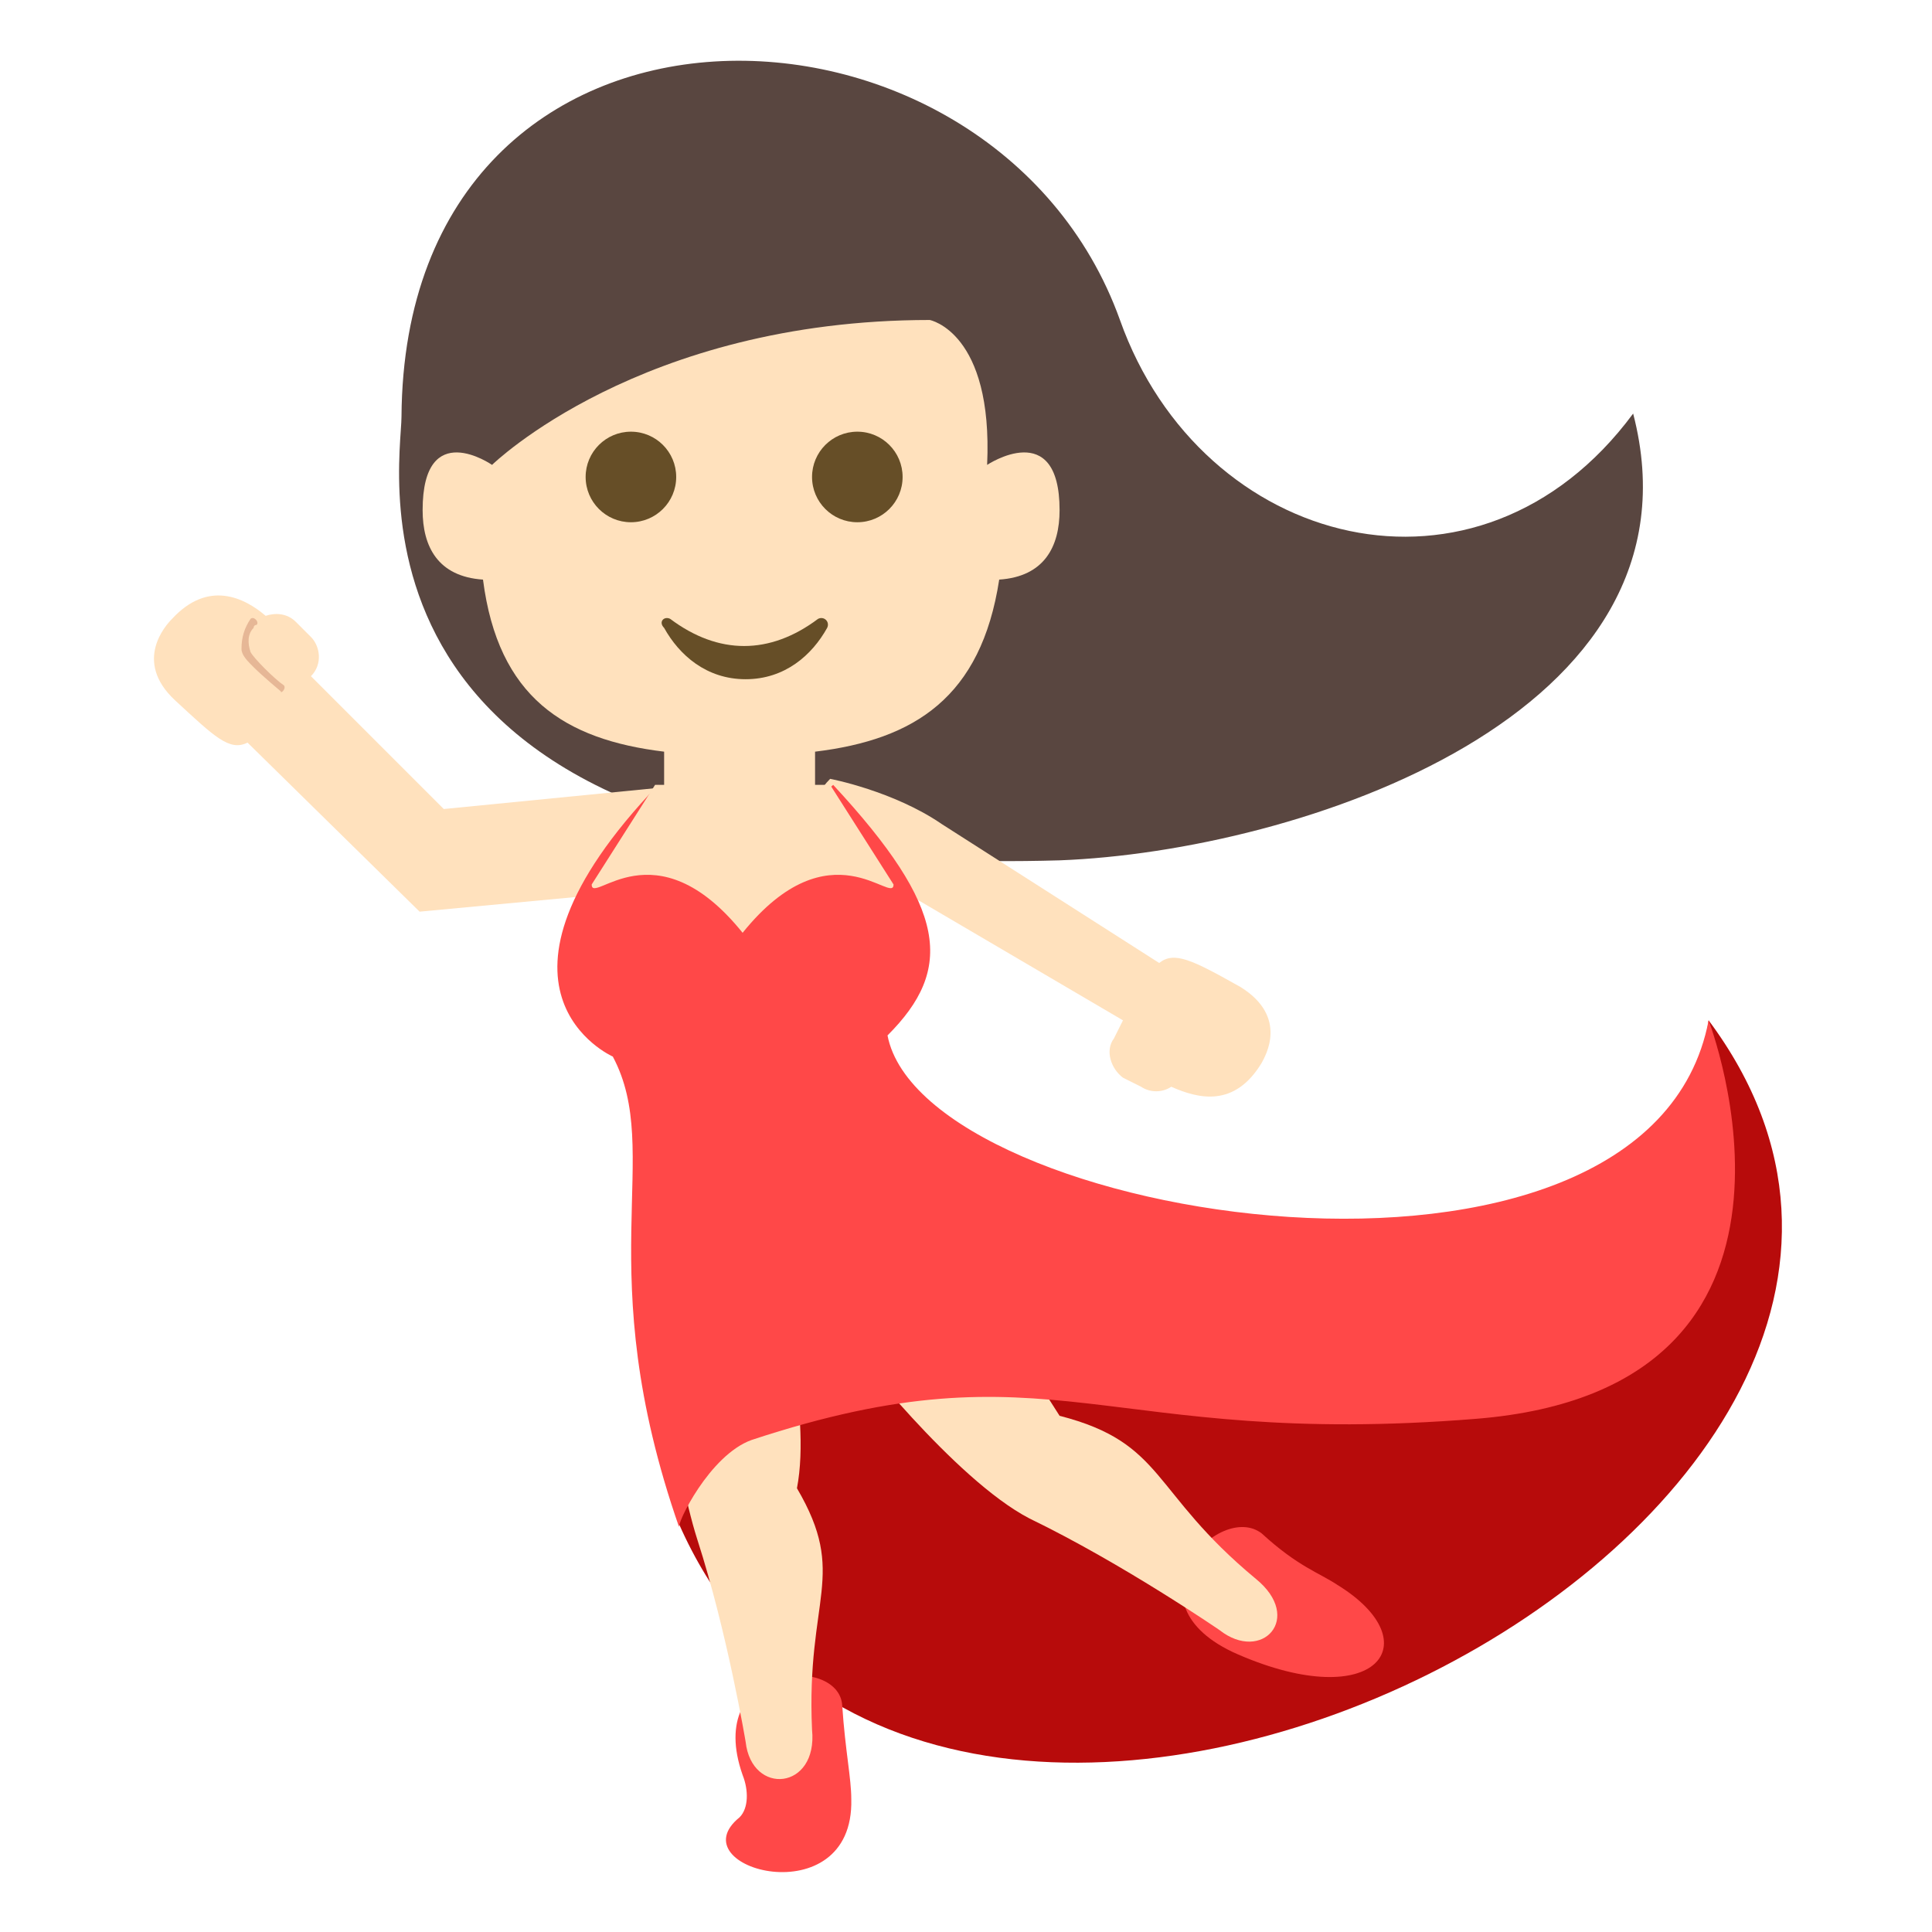
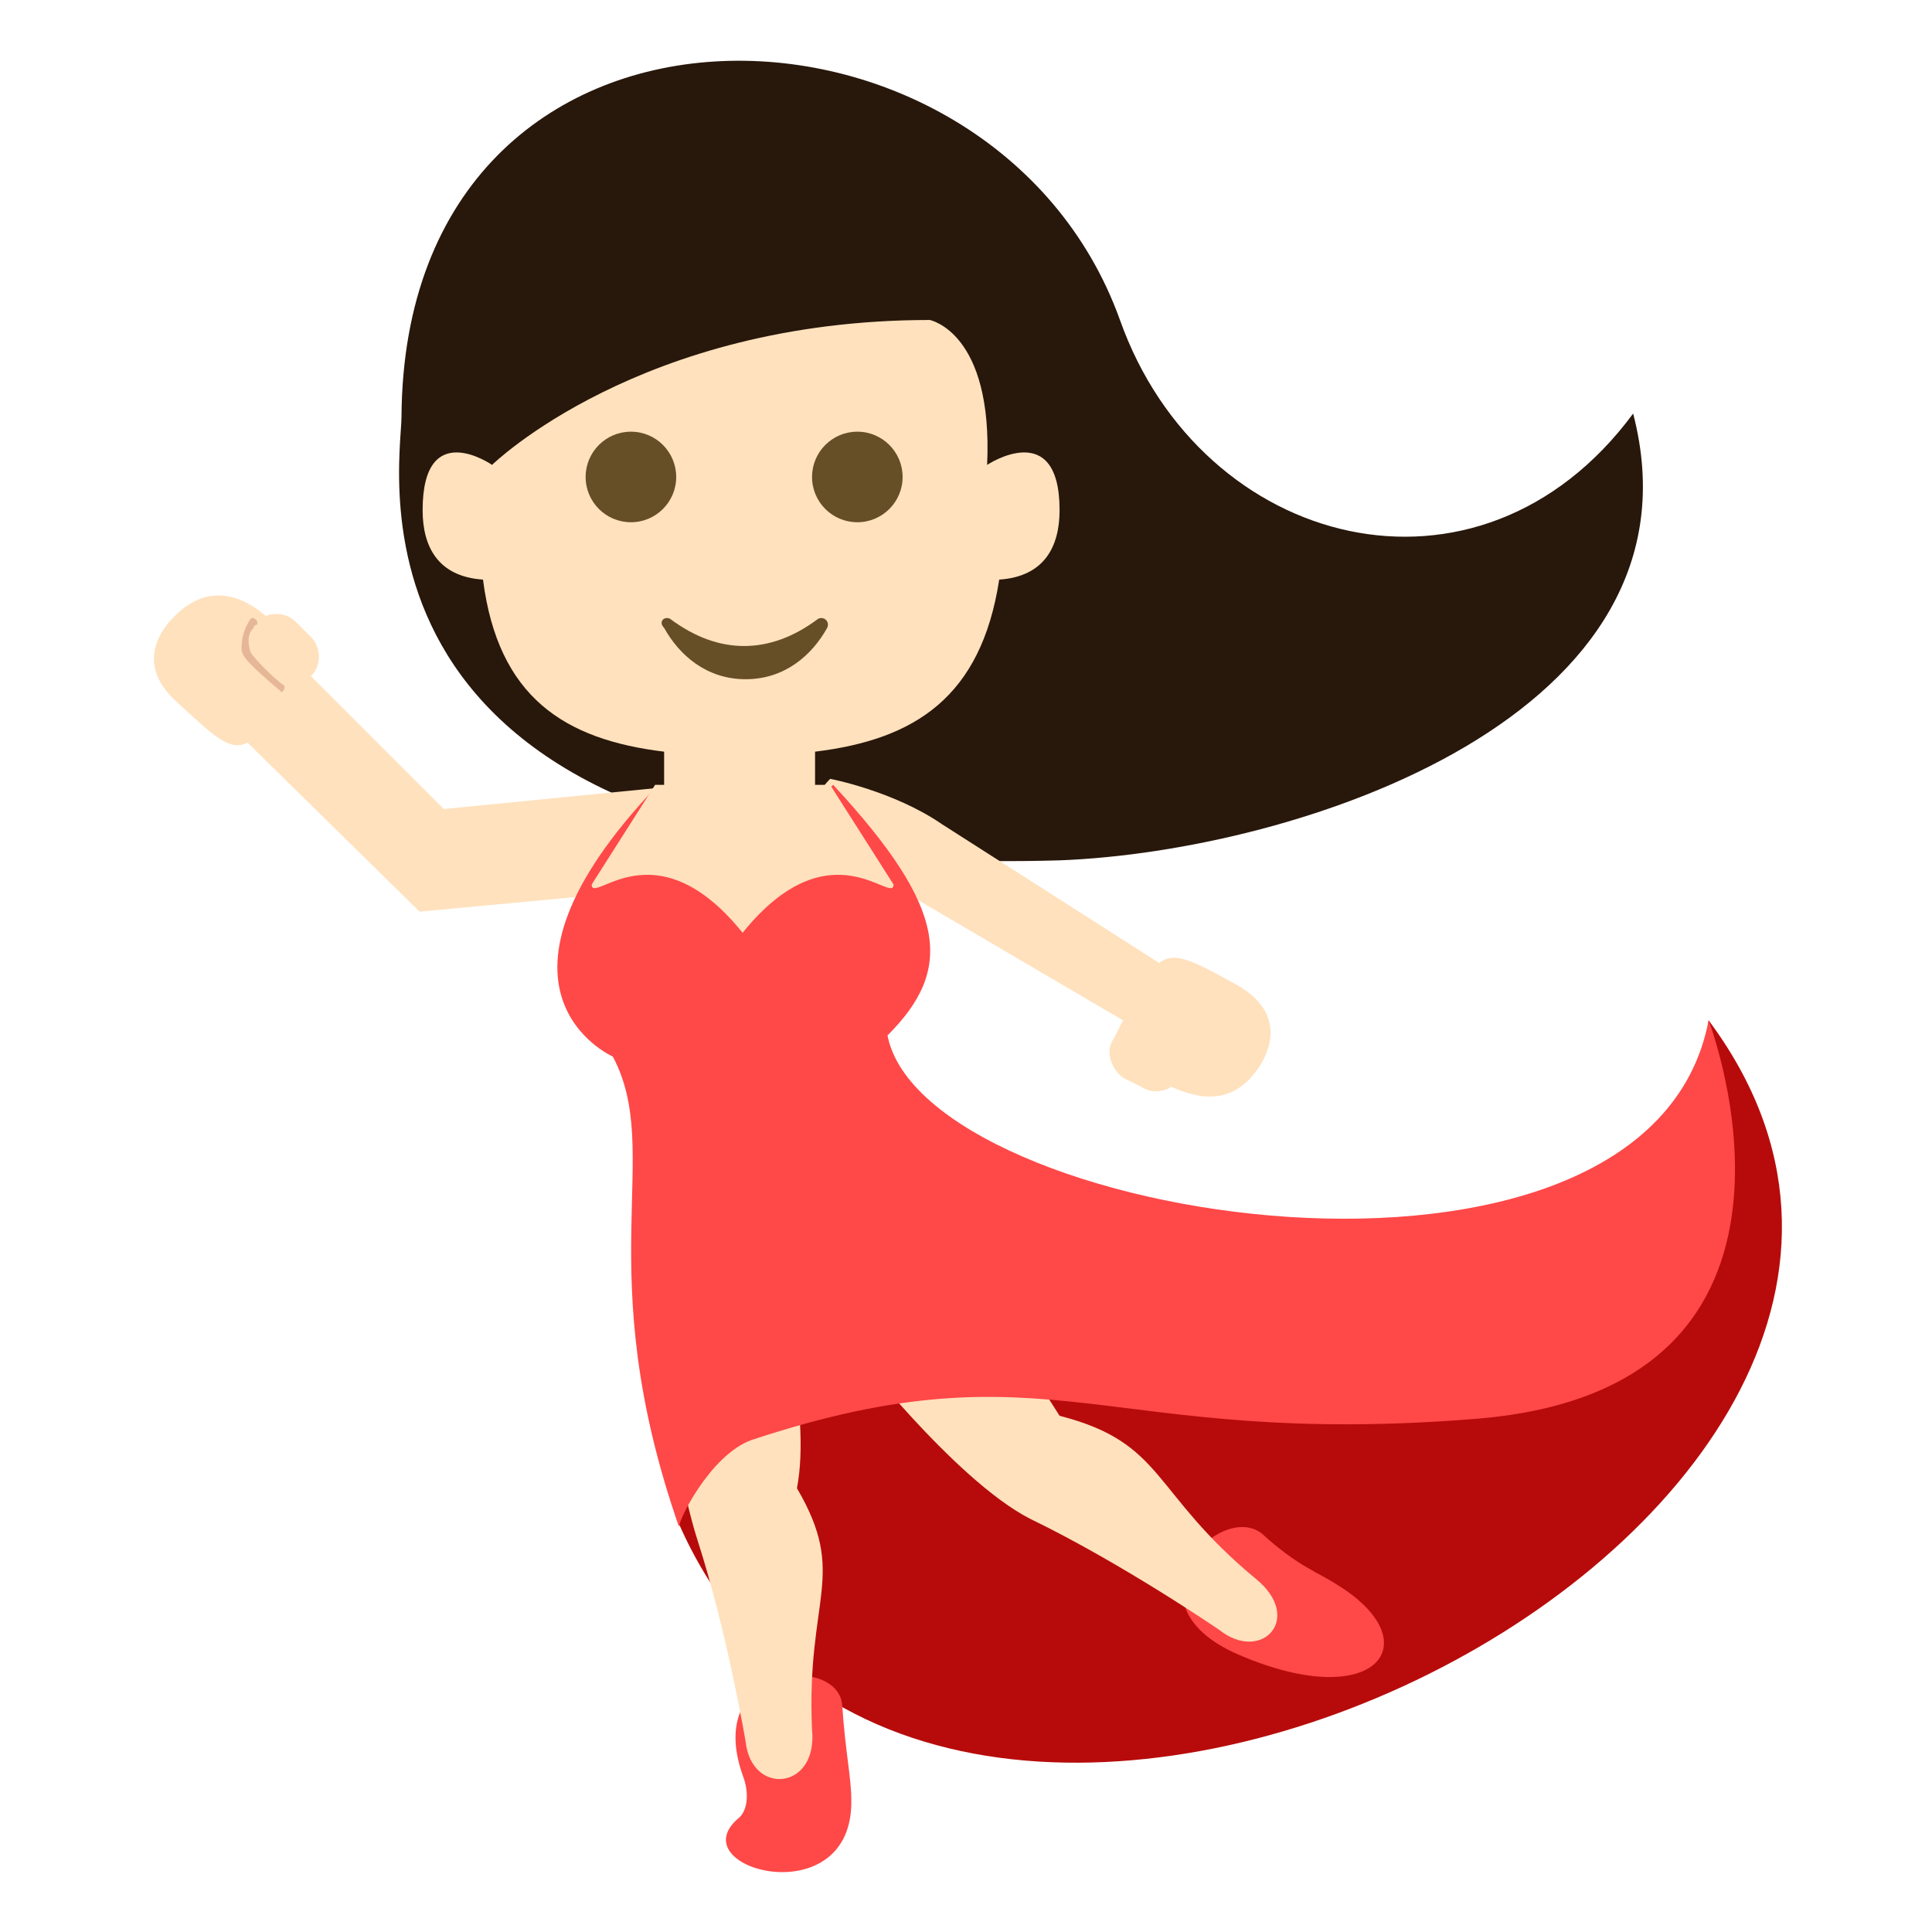
<svg xmlns="http://www.w3.org/2000/svg" viewBox="0 0 64 64" enable-background="new 0 0 64 64">
  <path d="m56.6 33.8c-1.5 12.3-26.2 10.9-27.4 4.7-9.2 4.7-6.7 12-6.7 12 8.4 19 46.4-.2 34.1-16.7" fill="#b70b0b" />
  <path d="m44.3 52.5c3.1 1.9 1.3 4.3-3.3 2.3-3.9-1.7-.6-5.1.8-4 1.2 1.1 1.9 1.3 2.5 1.7" fill="#ff4848" />
  <path d="m41.6 52.3c-3.5-2.9-3-4.5-6.5-5.4-3.2-5.1-5.9-6.9-5.9-6.9-1.7 2.4-1 4.6-1 4.6s3.4 4.4 5.9 5.7c3.1 1.5 6.3 3.7 6.3 3.7 1.4 1.1 2.8-.4 1.2-1.7" fill="#ffe1bd" />
  <path d="m28.2 59.6c.1 3.9-5.8 2.3-3.7.6.3-.3.3-.9.1-1.4-1.3-3.7 3.2-4 3.3-2.3.1 1.5.3 2.4.3 3.1" fill="#ff4848" />
  <path d="m26.9 57.3c-.2-4.4 1.2-5.1-.5-8 .5-2.6-.7-6.7-.7-6.7-2.5.3-4 .7-4 .7s.6 5.2 1.4 7.7c1 3.1 1.6 6.7 1.6 6.7.2 1.8 2.4 1.6 2.2-.4" fill="#ffe1bd" />
-   <path d="m37.1 10.6c2.7 7.6 11.9 10 17 3.1 2.6 10-11.1 14.5-19 14.8-24.4.7-21.8-13-21.8-14.7.1-15.4 19.6-14.9 23.8-3.2" fill="#594640" />
+   <path d="m37.1 10.6c2.7 7.6 11.9 10 17 3.1 2.6 10-11.1 14.5-19 14.8-24.4.7-21.8-13-21.8-14.7.1-15.4 19.6-14.9 23.8-3.2" fill="#28170b" />
  <g fill="#ffe1bd">
    <path d="m41.1 32.7c-1.6-.9-2.2-1.2-2.7-.8l-7.2-4.6c-1.6-1.1-3.7-1.5-3.7-1.5-1.4 1.4.5 2.6.5 2.6l9.2 5.4-.3.6c-.3.4-.1 1 .3 1.3l.6.3c.3.2.7.2 1 0 .9.4 2.1.7 3-.8.1-.2.9-1.5-.7-2.5" />
    <path d="m14.7 26.8l-4.4-4.4c.4-.4.3-1 0-1.3l-.5-.5c-.3-.3-.7-.3-1-.2-.7-.6-1.9-1.2-3.1.1-.2.2-1.3 1.4.1 2.7 1.3 1.2 1.8 1.7 2.4 1.4l5.7 5.6 6.4-.6 1.5-3.5-7.1.7" />
  </g>
  <path d="m24.9 47.7c10-3.3 11.6.3 24-.7 12.4-1 7.7-13.2 7.7-13.2-2 10.5-26 6.7-27.2.5 2.2-2.2 2-4.2-1.8-8.3 0 0-1.3 1.2-2.9 1.2-1.6 0-2.9-1.2-2.9-1.2-6.5 6.8-1.5 9-1.5 9 1.7 3.2-.8 7 2.2 15.6-.1-.1 1-2.4 2.4-2.9" fill="#ff4848" />
  <path d="m32.7 15.4c.2-4.4-1.9-4.8-1.9-4.8-9.6 0-14.5 4.8-14.5 4.8s-2.3-1.6-2.3 1.5c0 1.2.5 2.2 2 2.3.5 3.9 2.7 5.3 6 5.7v1.1h-.3l-2.1 3.3c0 .7 2.1-2 5 1.6 2.9-3.6 5-.9 5-1.6l-2.1-3.3h-.5v-1.1c3.3-.4 5.5-1.8 6.1-5.7 1.5-.1 2-1.1 2-2.3 0-3.1-2.4-1.5-2.4-1.5" fill="#ffe1bd" />
  <path d="m9.4 22.7c-.3-.2-1-.9-1.1-1.1-.1-.3-.1-.6.1-.8 0 0 0-.1.1-.1.1-.1-.1-.3-.2-.2-.2.3-.3.6-.3 1 0 .2.2.4.4.6.3.3.9.8.9.8 0 .1.2-.1.1-.2" fill="#e6b796" />
  <g fill="#664e27">
    <circle cx="20.9" cy="15.8" r="1.5" />
    <circle cx="28.4" cy="15.8" r="1.5" />
    <path d="m27.1 20.5c-1.6 1.2-3.3 1.2-4.9 0-.2-.1-.4.1-.2.3.5.9 1.4 1.7 2.7 1.7s2.2-.8 2.7-1.7c.1-.2-.1-.4-.3-.3" />
  </g>
</svg>
